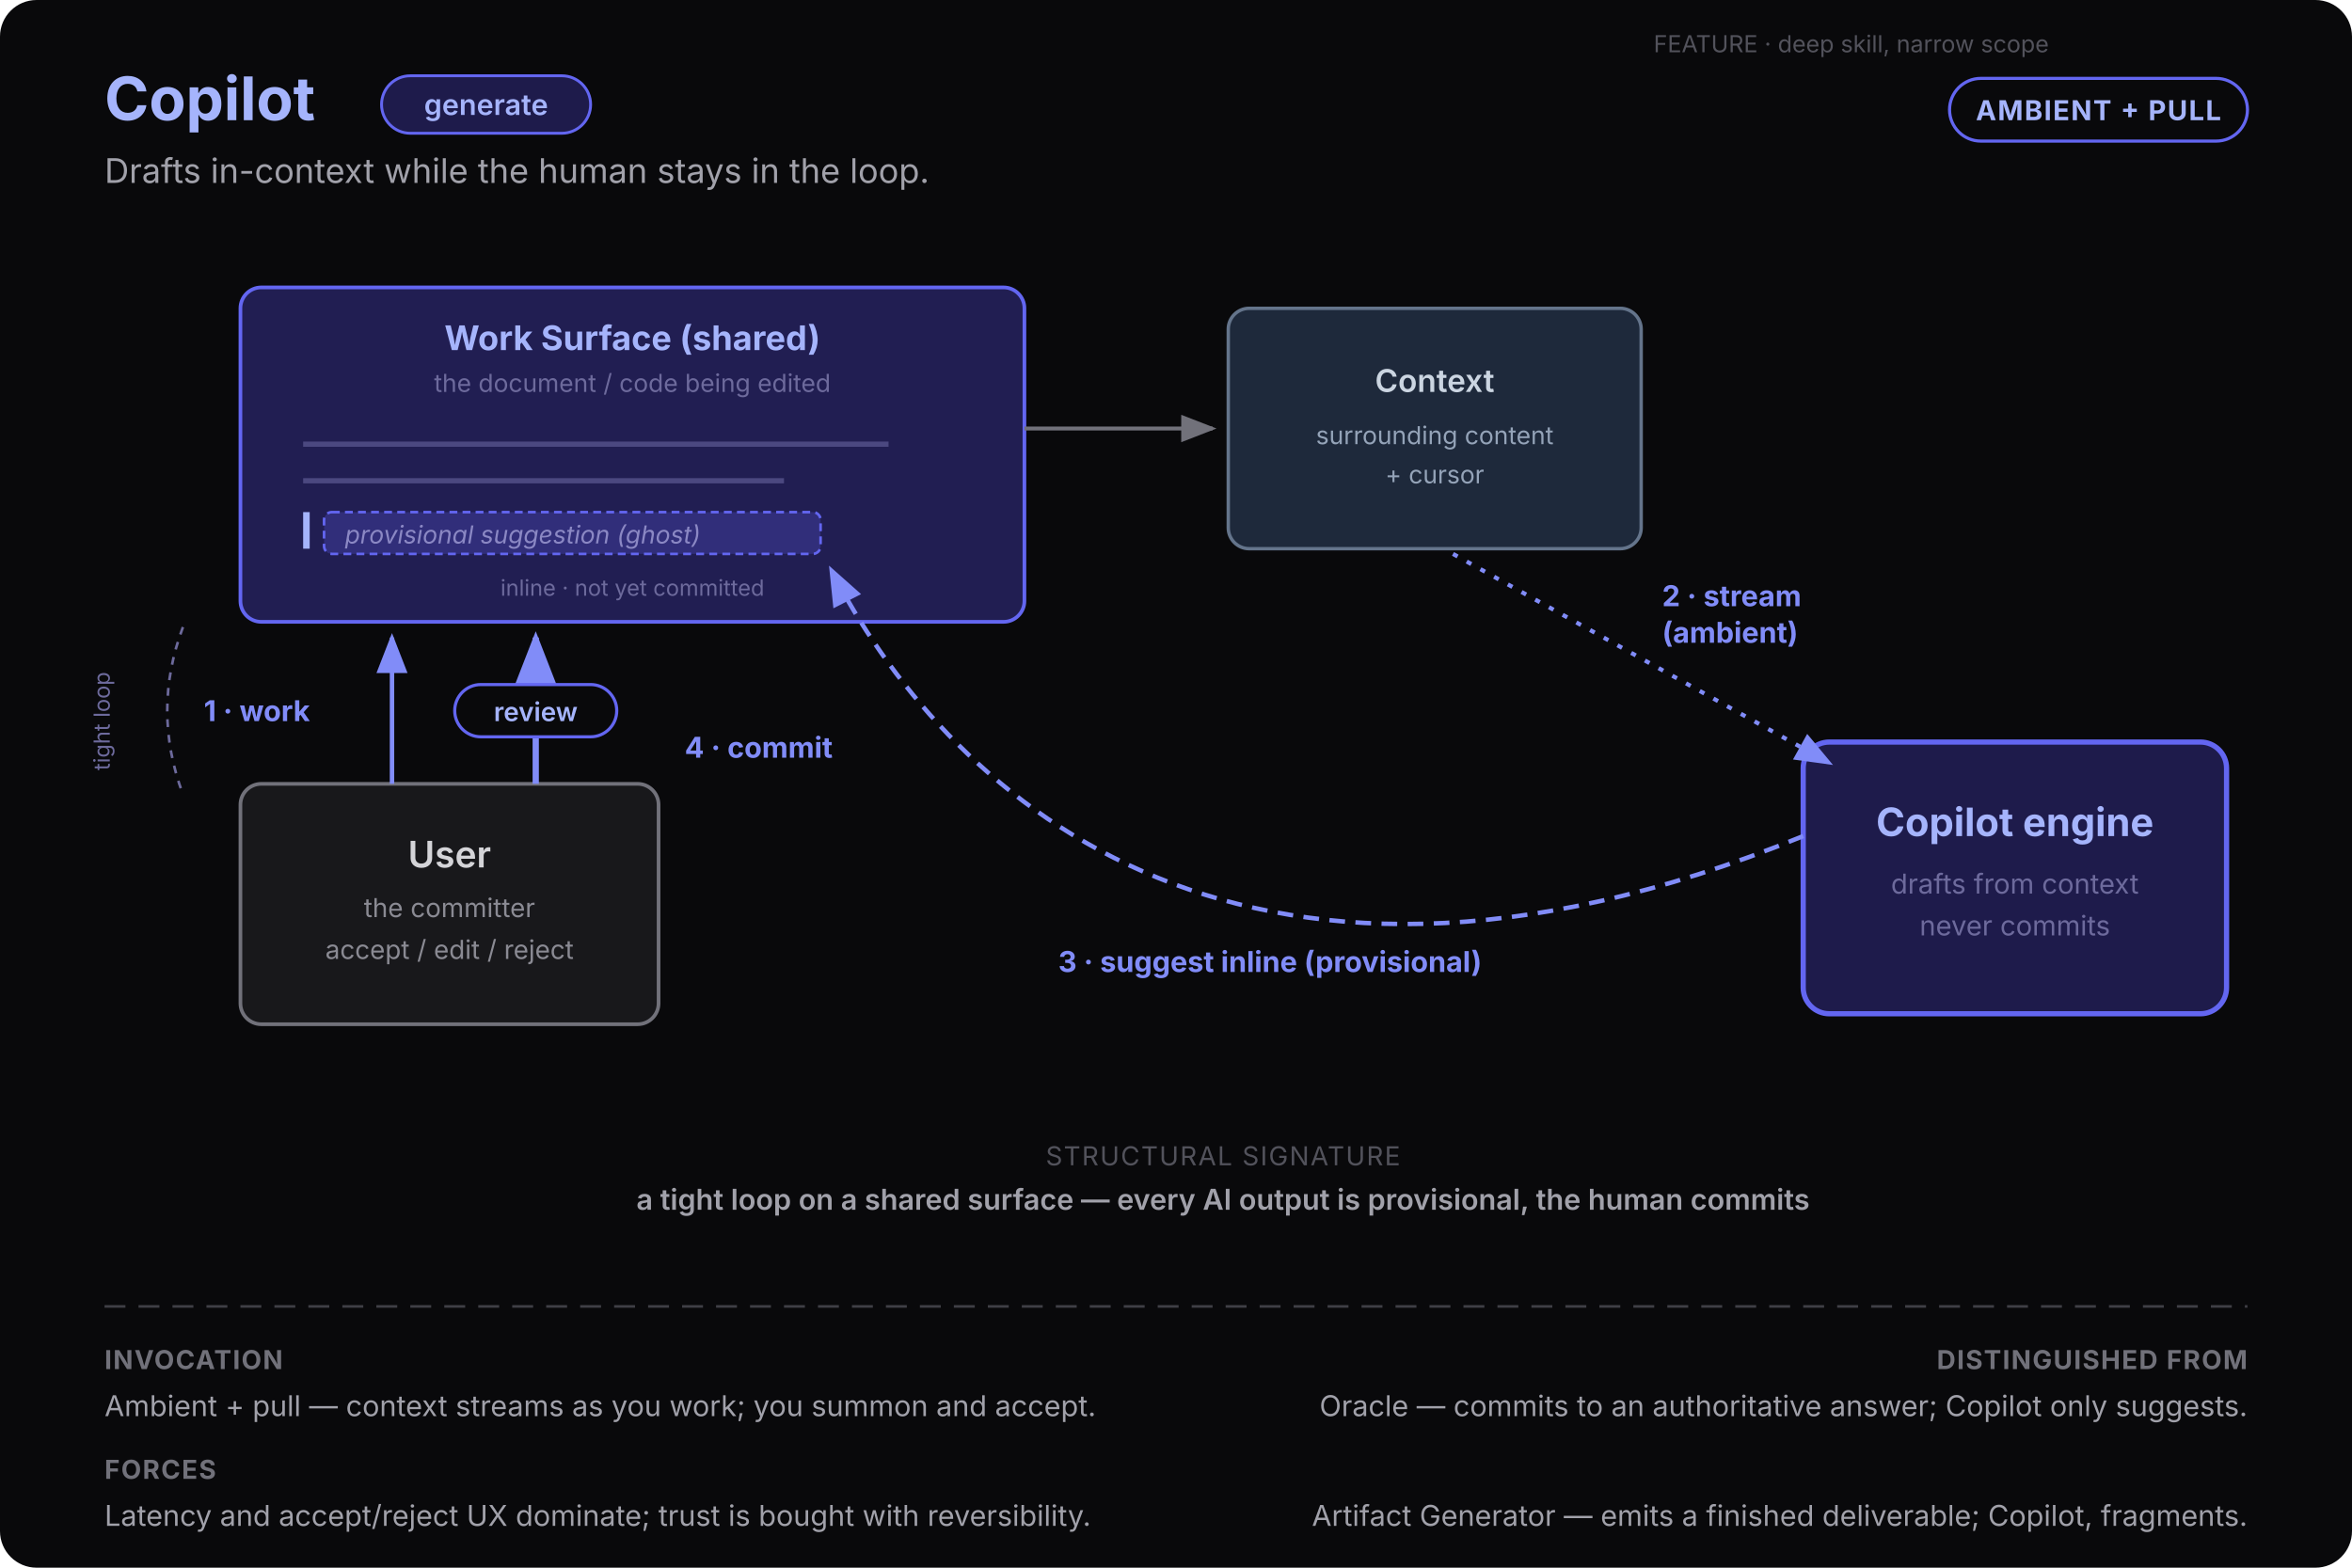
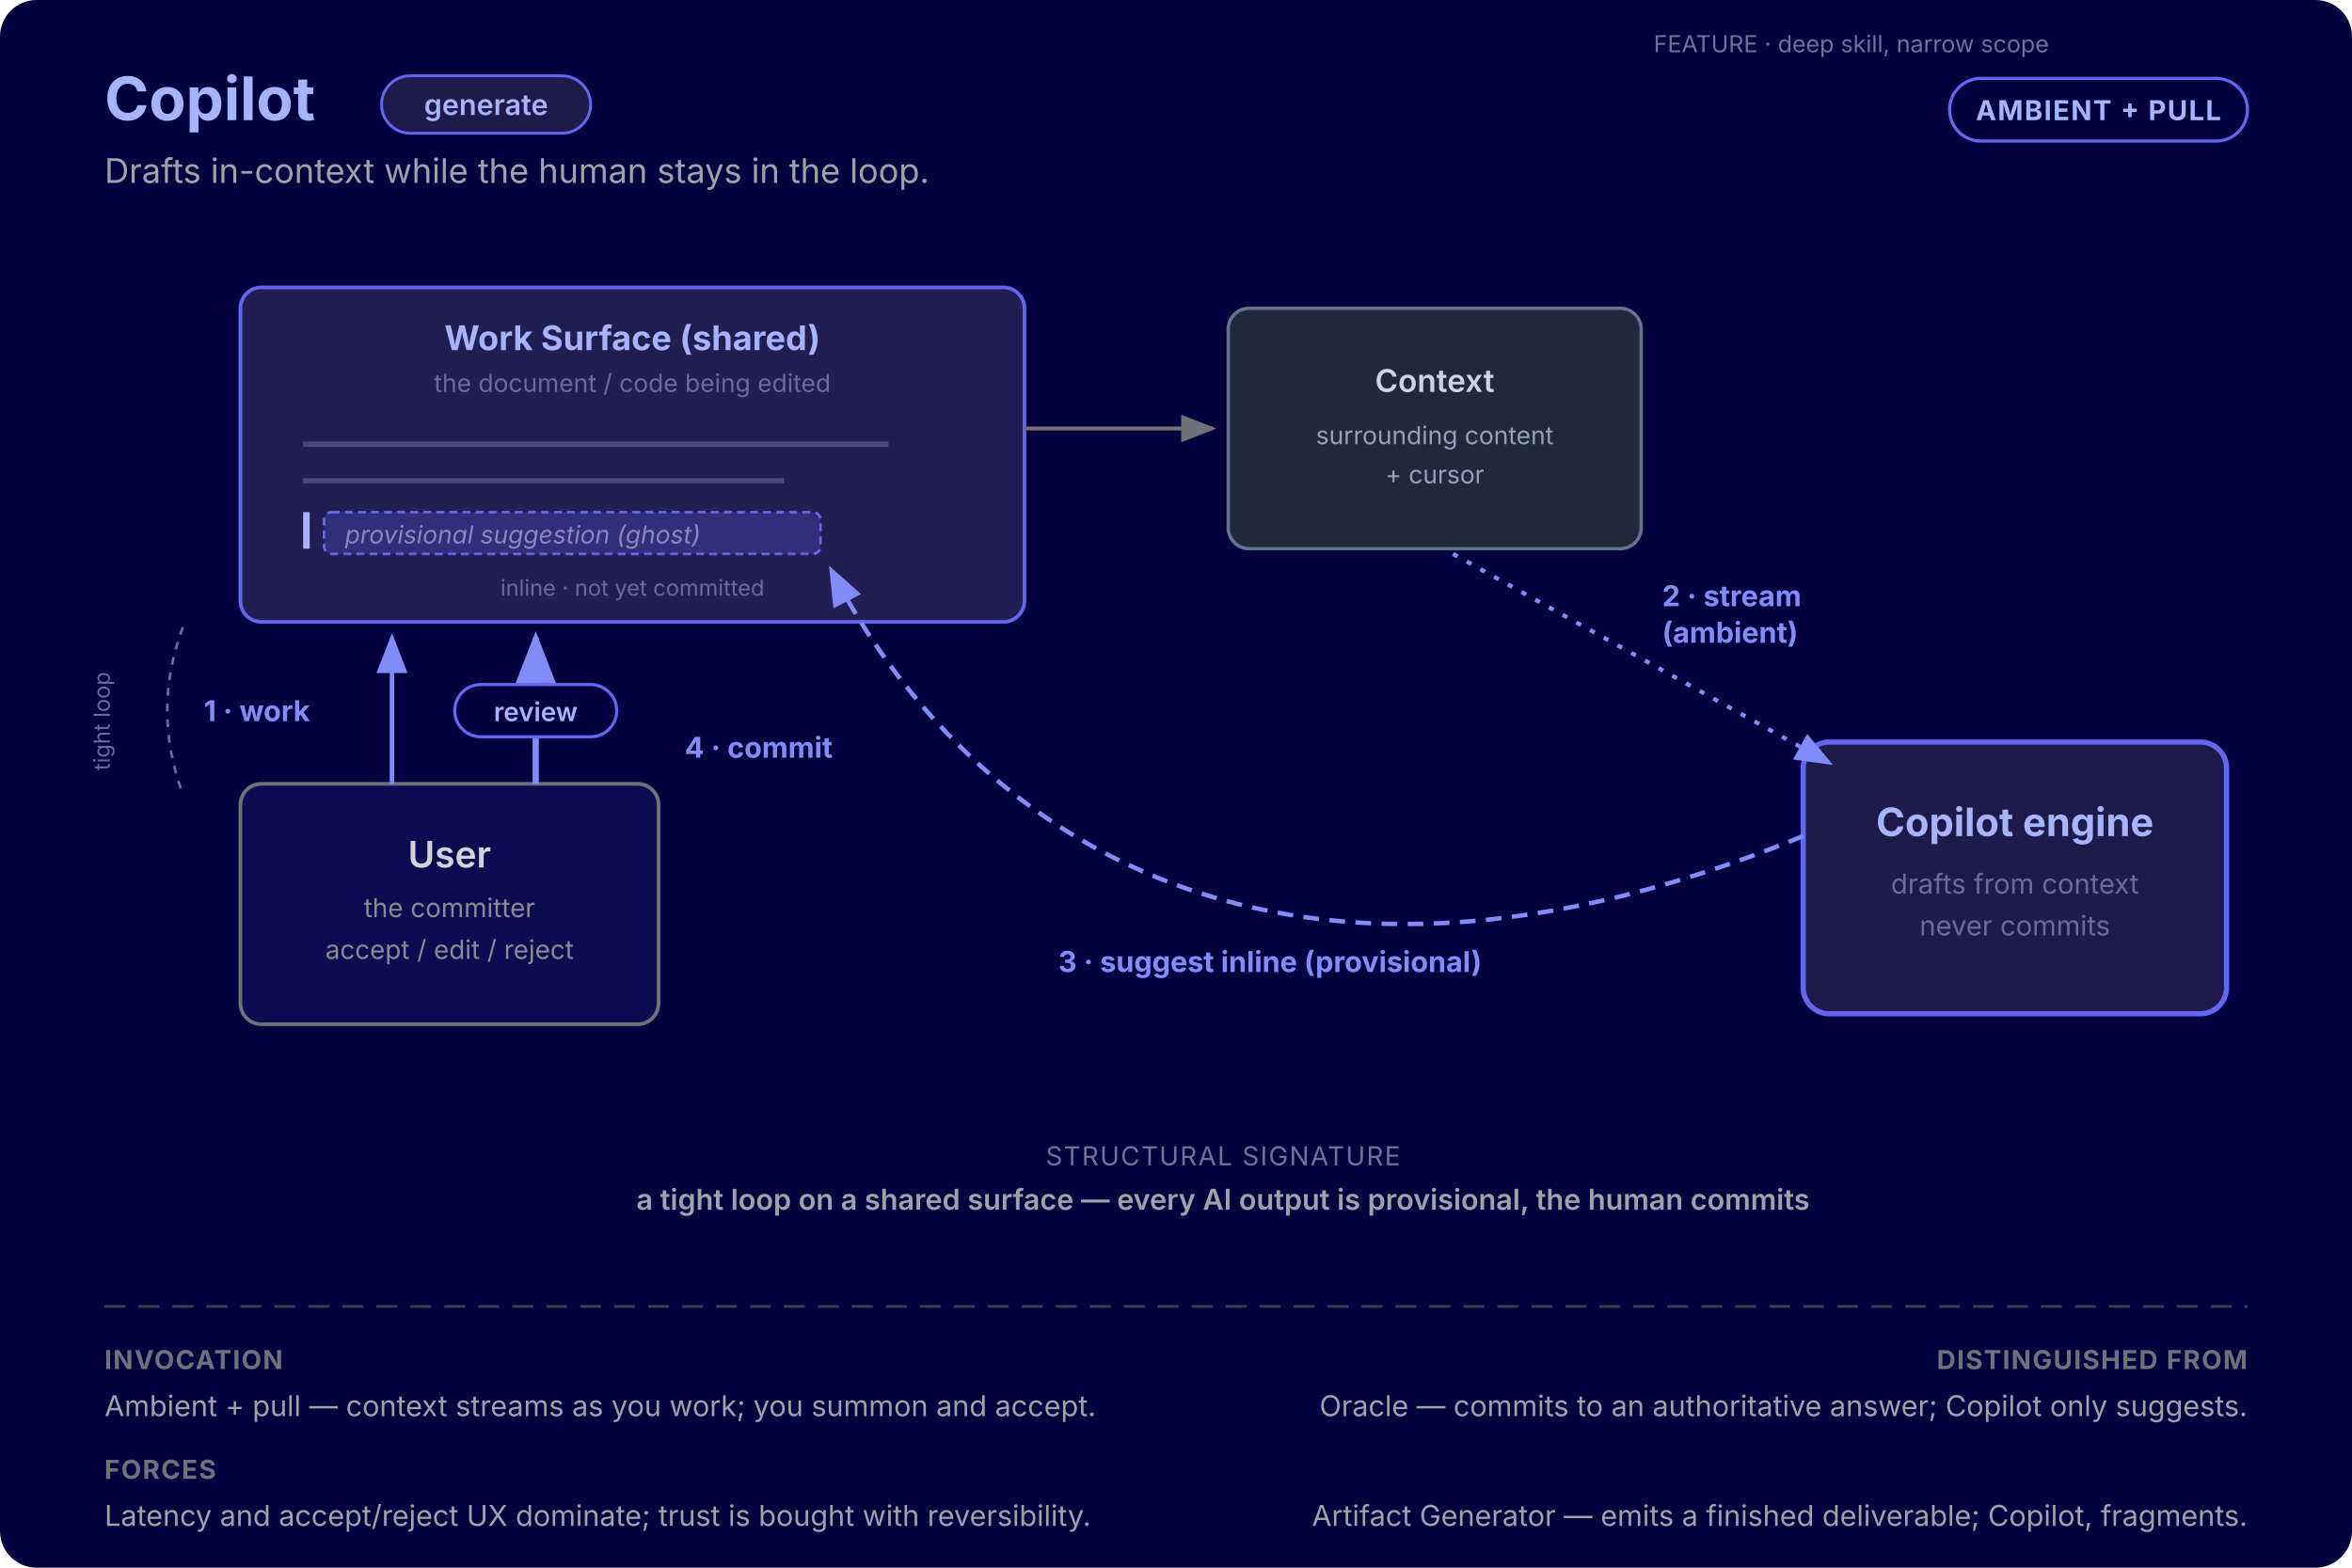
<svg xmlns="http://www.w3.org/2000/svg" viewBox="0 0 900 600" width="900" height="600" font-family="Inter, system-ui, sans-serif">
  <defs>
    <marker id="ar-in" markerWidth="9" markerHeight="7" refX="8" refY="3.5" orient="auto">
      <polygon points="0 0, 9 3.5, 0 7" fill="#818cf8" />
    </marker>
    <marker id="ar-gy" markerWidth="9" markerHeight="7" refX="8" refY="3.5" orient="auto">
      <polygon points="0 0, 9 3.5, 0 7" fill="#71717a" />
    </marker>
  </defs>
-   <rect width="900" height="600" fill="#09090b" rx="14" />
+   <rect width="900" height="600" fill="#02023e" rx="14" />
  <text x="40" y="46" fill="#a5b4fc" font-size="23" font-weight="700">Copilot</text>
  <rect x="146" y="29" width="80" height="22" rx="11" fill="#1e1b4b" stroke="#6366f1" stroke-width="1.1" />
  <text x="186" y="44" fill="#a5b4fc" font-size="11" font-weight="600" text-anchor="middle">generate</text>
  <text x="40" y="70" fill="#a1a1aa" font-size="13">Drafts in-context while the human stays in the loop.</text>
  <rect x="746" y="30" width="114" height="24" rx="12" fill="none" stroke="#6366f1" stroke-width="1.2" />
  <text x="803" y="46" fill="#a5b4fc" font-size="10.5" font-weight="700" text-anchor="middle" letter-spacing="0.5">AMBIENT + PULL</text>
-   <text x="784" y="20" fill="#52525b" font-size="9" text-anchor="end">FEATURE · deep skill, narrow scope</text>
+   <text x="784" y="20" fill="#6b7396" font-size="9" text-anchor="end">FEATURE · deep skill, narrow scope</text>
  <rect x="92" y="110" width="300" height="128" rx="8" fill="#211e52" stroke="#6366f1" stroke-width="1.4" />
  <text x="242" y="134" fill="#a5b4fc" font-size="13" font-weight="700" text-anchor="middle">Work Surface  (shared)</text>
  <text x="242" y="150" fill="#6d6a9c" font-size="9.5" text-anchor="middle">the document / code being edited</text>
  <line x1="116" y1="170" x2="340" y2="170" stroke="#4b4880" stroke-width="2" />
  <line x1="116" y1="184" x2="300" y2="184" stroke="#4b4880" stroke-width="2" />
  <rect x="116" y="196" width="2.5" height="14" fill="#a5b4fc" />
  <rect x="124" y="196" width="190" height="16" rx="3" fill="#312e7a" stroke="#6366f1" stroke-width="1" stroke-dasharray="3,2" />
  <text x="132" y="208" fill="#8b88c4" font-size="9.5" font-style="italic">provisional suggestion (ghost)</text>
  <text x="242" y="228" fill="#6d6a9c" font-size="8.5" text-anchor="middle">inline · not yet committed</text>
-   <rect x="92" y="300" width="160" height="92" rx="8" fill="#18181b" stroke="#71717a" stroke-width="1.4" />
+   <rect x="92" y="300" width="160" height="92" rx="8" fill="#0c0c52" stroke="#71717a" stroke-width="1.4" />
  <text x="172" y="332" fill="#d4d4d8" font-size="14" font-weight="600" text-anchor="middle">User</text>
  <text x="172" y="351" fill="#8a8a93" font-size="10" text-anchor="middle">the committer</text>
  <text x="172" y="367" fill="#8a8a93" font-size="10" text-anchor="middle">accept / edit / reject</text>
  <rect x="470" y="118" width="158" height="92" rx="8" fill="#1e293b" stroke="#64748b" stroke-width="1.3" />
  <text x="549" y="150" fill="#cbd5e1" font-size="12" font-weight="600" text-anchor="middle">Context</text>
  <text x="549" y="170" fill="#94a3b8" font-size="9.5" text-anchor="middle">surrounding content</text>
  <text x="549" y="185" fill="#94a3b8" font-size="9.5" text-anchor="middle">+ cursor</text>
  <rect x="690" y="284" width="162" height="104" rx="10" fill="#1e1b4b" stroke="#6366f1" stroke-width="2" />
  <text x="771" y="320" fill="#a5b4fc" font-size="15" font-weight="700" text-anchor="middle">Copilot engine</text>
  <text x="771" y="342" fill="#6d6a9c" font-size="10.5" text-anchor="middle">drafts from context</text>
  <text x="771" y="358" fill="#6d6a9c" font-size="10.5" text-anchor="middle">never commits</text>
  <line x1="150" y1="300" x2="150" y2="244" stroke="#818cf8" stroke-width="1.7" marker-end="url(#ar-in)" />
  <text x="78" y="276" fill="#818cf8" font-size="11" font-weight="700" text-anchor="start">1 · work</text>
  <line x1="392" y1="164" x2="464" y2="164" stroke="#71717a" stroke-width="1.5" marker-end="url(#ar-gy)" />
  <line x1="556" y1="212" x2="700" y2="292" stroke="#818cf8" stroke-width="1.6" stroke-dasharray="2,4" marker-end="url(#ar-in)" />
  <text x="636" y="232" fill="#818cf8" font-size="11" font-weight="700" text-anchor="start">2 · stream</text>
  <text x="636" y="246" fill="#818cf8" font-size="11" font-weight="700" text-anchor="start">(ambient)</text>
  <path d="M690 320 C 470 410, 360 300, 318 218" fill="none" stroke="#818cf8" stroke-width="1.7" stroke-dasharray="6,4" marker-end="url(#ar-in)" />
  <text x="486" y="372" fill="#818cf8" font-size="11" font-weight="700" text-anchor="middle">3 · suggest inline (provisional)</text>
  <line x1="205" y1="300" x2="205" y2="244" stroke="#818cf8" stroke-width="2.4" marker-end="url(#ar-in)" />
  <text x="262" y="290" fill="#818cf8" font-size="11" font-weight="700" text-anchor="start">4 · commit</text>
-   <rect x="174" y="262" width="62" height="20" rx="10" fill="#09090b" stroke="#6366f1" stroke-width="1.2" />
+   <rect x="174" y="262" width="62" height="20" rx="10" fill="#02023e" stroke="#6366f1" stroke-width="1.2" />
  <text x="205" y="276" fill="#a5b4fc" font-size="10" font-weight="600" text-anchor="middle">review</text>
  <path d="M70 240 q-12 32 0 64" fill="none" stroke="#6d6a9c" stroke-width="1" stroke-dasharray="3,3" />
  <text x="42" y="276" fill="#6d6a9c" font-size="8.5" text-anchor="middle" transform="rotate(-90 42 276)">tight loop</text>
-   <text x="468" y="446" fill="#52525b" font-size="10" text-anchor="middle" letter-spacing="0.5">STRUCTURAL SIGNATURE</text>
+   <text x="468" y="446" fill="#6b7396" font-size="10" text-anchor="middle" letter-spacing="0.5">STRUCTURAL SIGNATURE</text>
  <text x="468" y="463" fill="#a1a1aa" font-size="11" text-anchor="middle" font-weight="600">a tight loop on a shared surface — every AI output is provisional, the human commits</text>
  <line x1="40" y1="500" x2="860" y2="500" stroke="#3f3f46" stroke-width="1" stroke-dasharray="8,5" />
  <text x="40" y="524" fill="#71717a" font-size="10" font-weight="700" letter-spacing="0.5">INVOCATION</text>
  <text x="40" y="542" fill="#a1a1aa" font-size="11">Ambient + pull — context streams as you work; you summon and accept.</text>
  <text x="40" y="566" fill="#71717a" font-size="10" font-weight="700" letter-spacing="0.5">FORCES</text>
  <text x="40" y="584" fill="#a1a1aa" font-size="11">Latency and accept/reject UX dominate; trust is bought with reversibility.</text>
  <text x="860" y="524" fill="#71717a" font-size="10" font-weight="700" letter-spacing="0.5" text-anchor="end">DISTINGUISHED FROM</text>
  <text x="860" y="542" fill="#a1a1aa" font-size="11" text-anchor="end">Oracle — commits to an authoritative answer; Copilot only suggests.</text>
  <text x="860" y="566" fill="#71717a" font-size="10" font-weight="700" letter-spacing="0.5" text-anchor="end"> </text>
  <text x="860" y="584" fill="#a1a1aa" font-size="11" text-anchor="end">Artifact Generator — emits a finished deliverable; Copilot, fragments.</text>
</svg>
